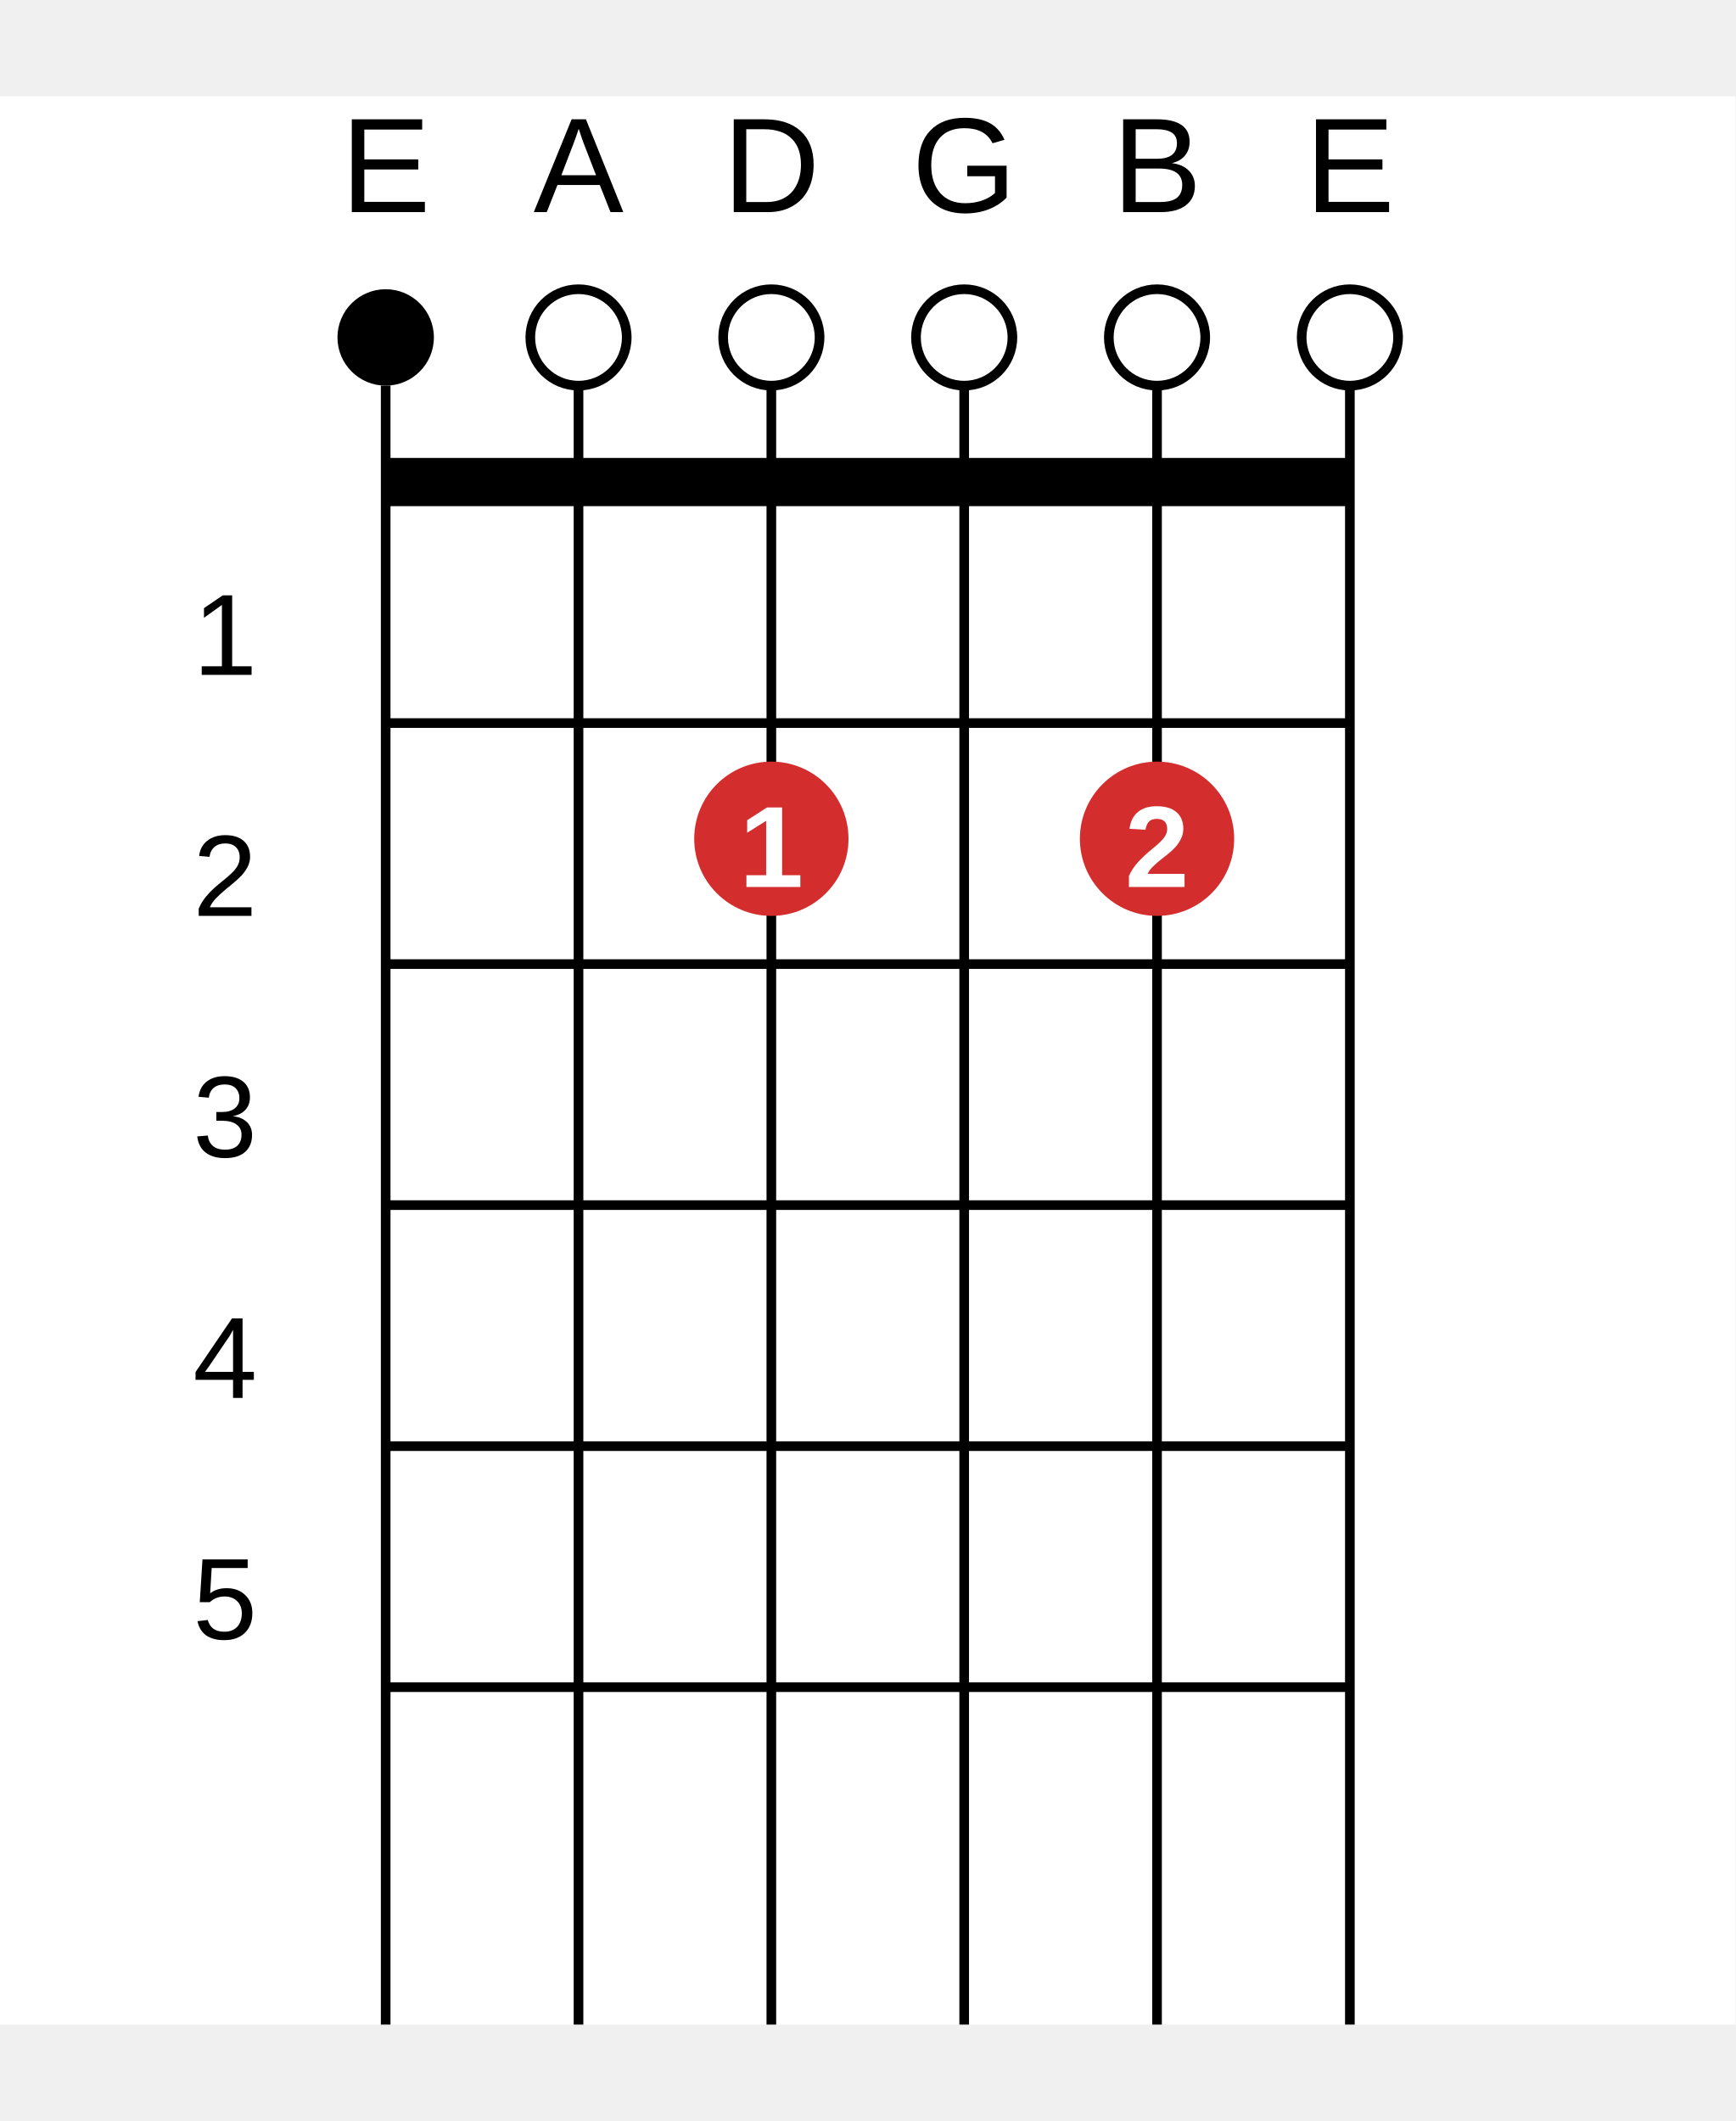
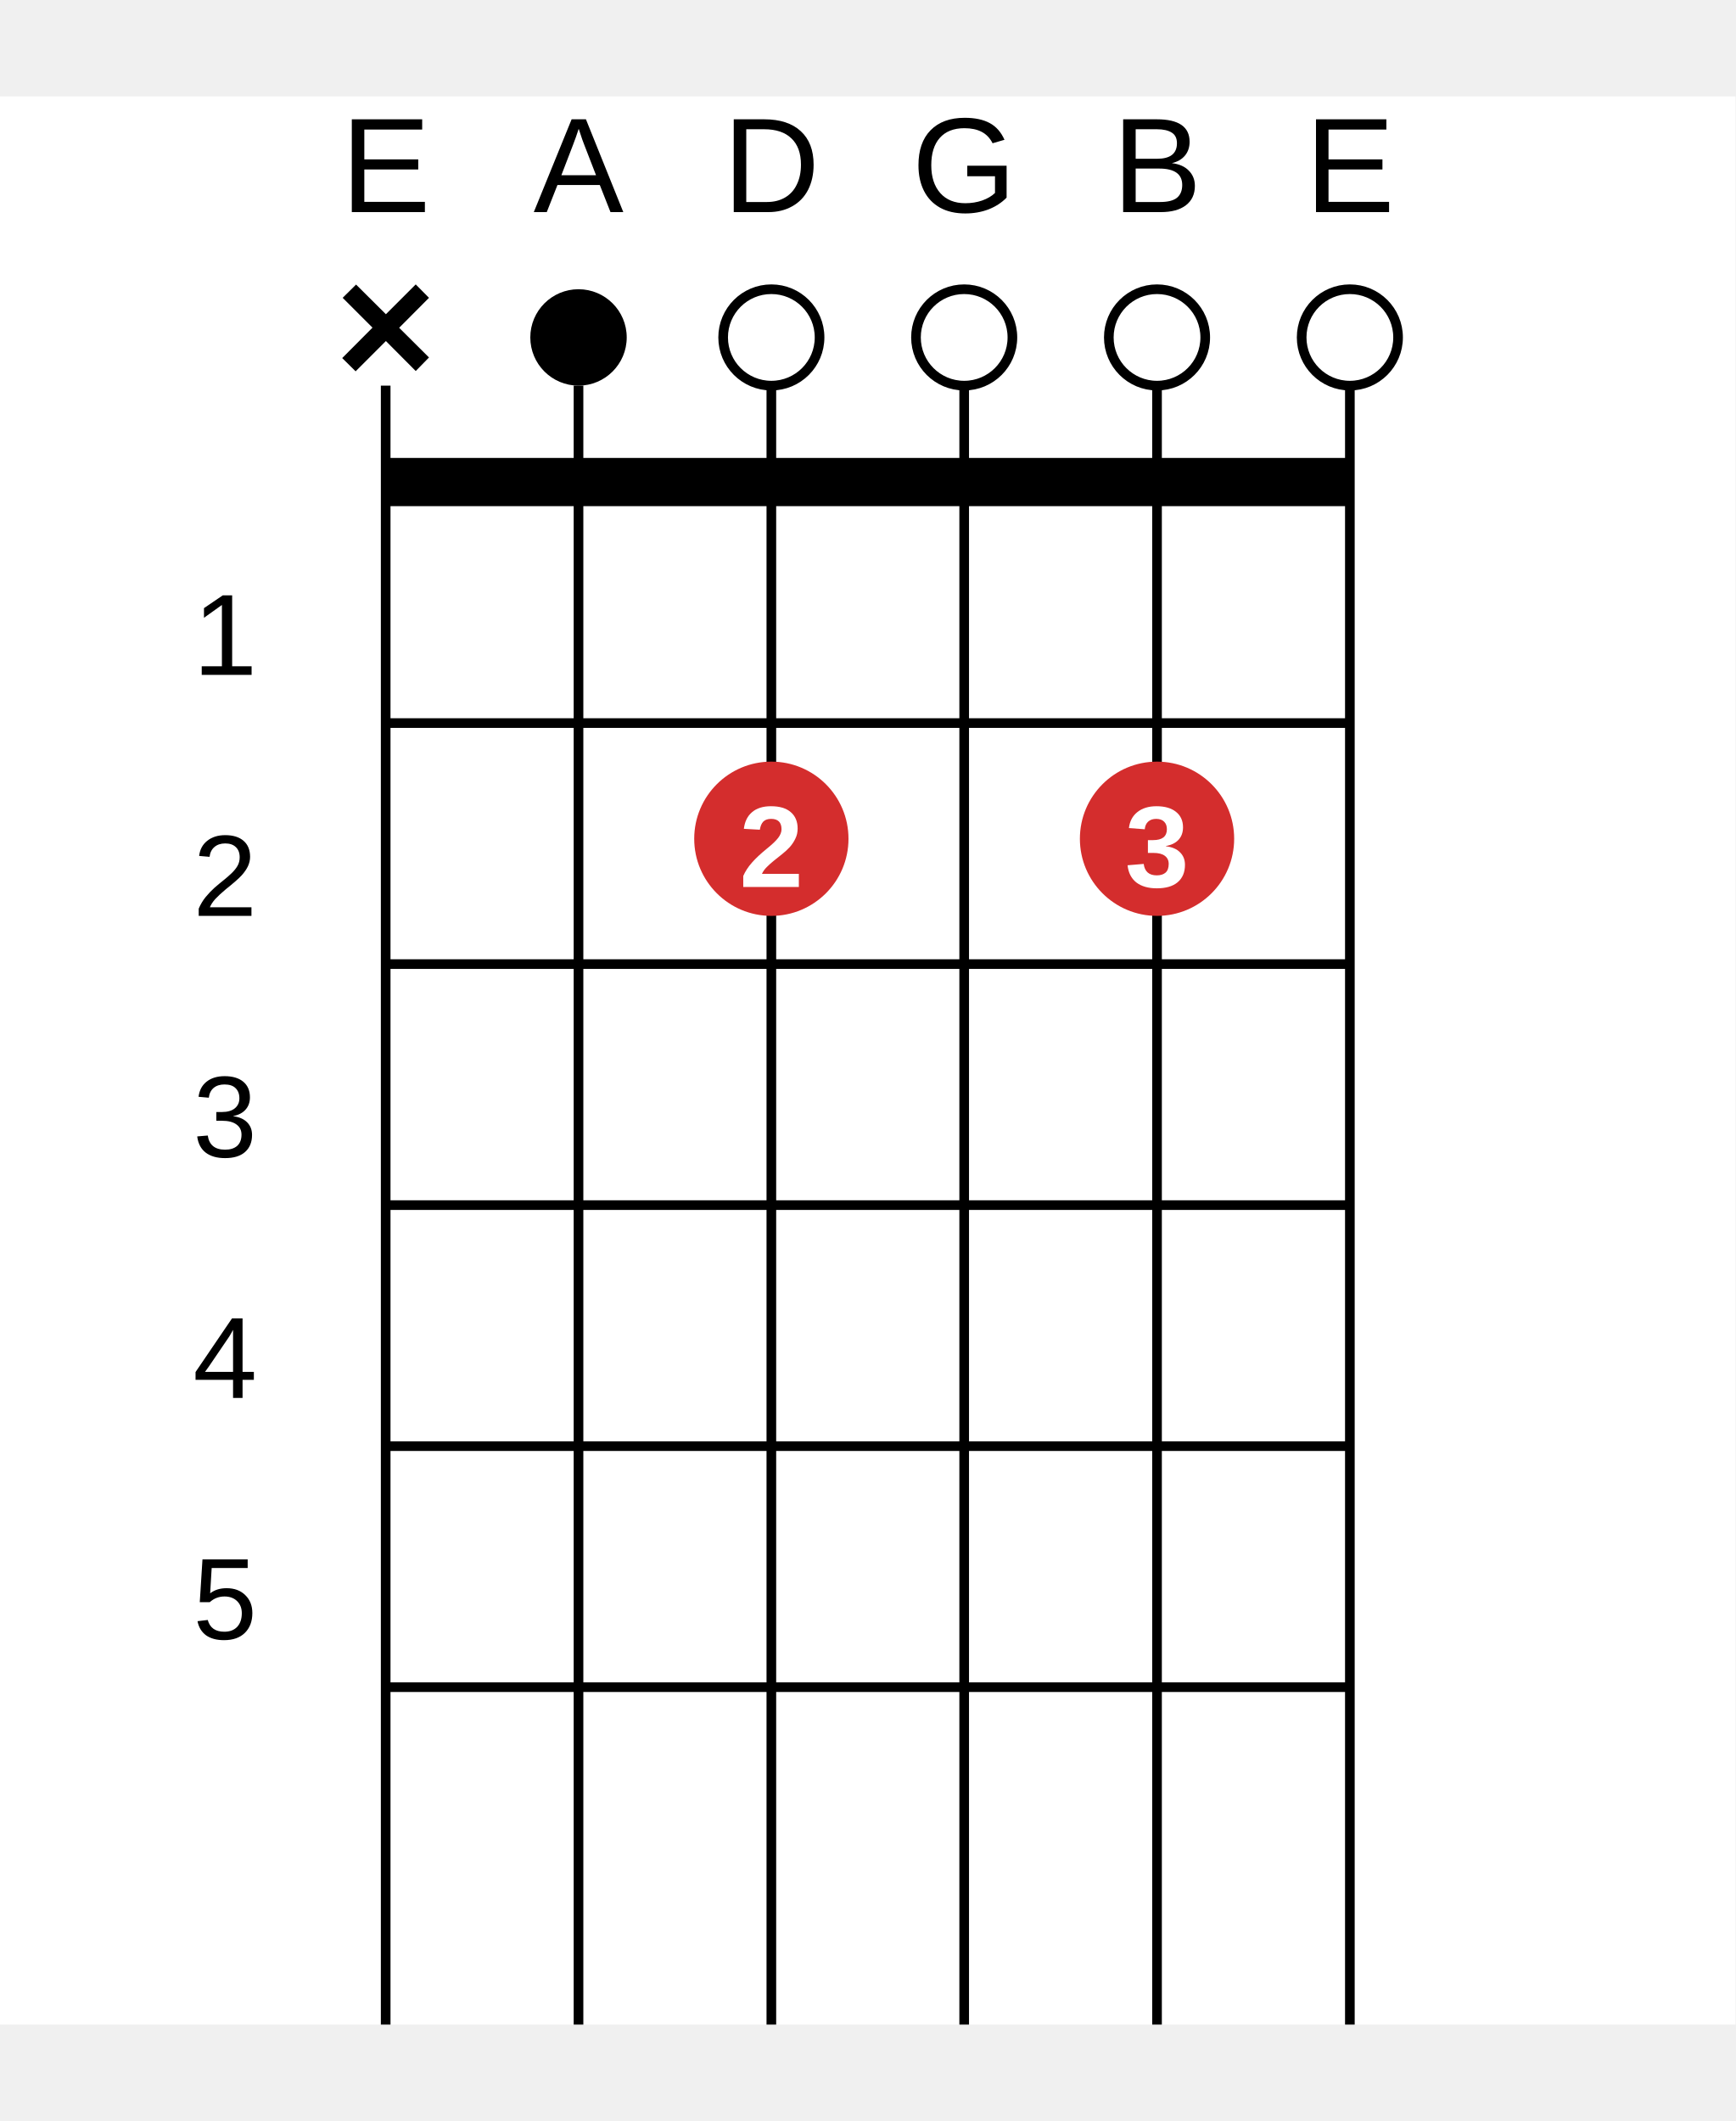
<svg xmlns="http://www.w3.org/2000/svg" width="180" height="220" viewBox="0 0 180 220" aria-label="A7">
  <g transform="translate(0, 10)">
    <rect width="180" height="200" fill="#fff" />
    <text x="40" y="12" font-size="14" font-family="Arial" fill="#000" text-anchor="middle">E</text>
    <text x="60" y="12" font-size="14" font-family="Arial" fill="#000" text-anchor="middle">A</text>
    <text x="80" y="12" font-size="14" font-family="Arial" fill="#000" text-anchor="middle">D</text>
    <text x="100" y="12" font-size="14" font-family="Arial" fill="#000" text-anchor="middle">G</text>
    <text x="120" y="12" font-size="14" font-family="Arial" fill="#000" text-anchor="middle">B</text>
    <text x="140" y="12" font-size="14" font-family="Arial" fill="#000" text-anchor="middle">E</text>
    <line x1="40" y1="30" x2="40" y2="200" stroke="#000" stroke-width="1" />
    <line x1="60" y1="30" x2="60" y2="200" stroke="#000" stroke-width="1" />
    <line x1="80" y1="30" x2="80" y2="200" stroke="#000" stroke-width="1" />
    <line x1="100" y1="30" x2="100" y2="200" stroke="#000" stroke-width="1" />
    <line x1="120" y1="30" x2="120" y2="200" stroke="#000" stroke-width="1" />
    <line x1="140" y1="30" x2="140" y2="200" stroke="#000" stroke-width="1" />
    <line x1="40" y1="40" x2="140" y2="40" stroke="#000" stroke-width="5" />
    <line x1="40" y1="65" x2="140" y2="65" stroke="#000" stroke-width="1" />
    <line x1="40" y1="90" x2="140" y2="90" stroke="#000" stroke-width="1" />
    <line x1="40" y1="115" x2="140" y2="115" stroke="#000" stroke-width="1" />
    <line x1="40" y1="140" x2="140" y2="140" stroke="#000" stroke-width="1" />
    <line x1="40" y1="165" x2="140" y2="165" stroke="#000" stroke-width="1" />
    <text x="20" y="60" font-size="12" font-family="Arial" fill="#000">1</text>
    <text x="20" y="85" font-size="12" font-family="Arial" fill="#000">2</text>
    <text x="20" y="110" font-size="12" font-family="Arial" fill="#000">3</text>
    <text x="20" y="135" font-size="12" font-family="Arial" fill="#000">4</text>
    <text x="20" y="160" font-size="12" font-family="Arial" fill="#000">5</text>
-     <circle cx="40" cy="25" r="5" fill="black" />
-     <circle cx="60" cy="25" r="5" fill="white" stroke="#000" stroke-width="1" />
+     <text x="40" y="30" font-size="18" font-family="Arial" fill="#000" text-anchor="middle" font-weight="bold">×</text>
+     <circle cx="60" cy="25" r="5" fill="black" />
    <circle cx="80" cy="25" r="5" fill="white" stroke="#000" stroke-width="1" />
    <circle cx="100" cy="25" r="5" fill="white" stroke="#000" stroke-width="1" />
    <circle cx="120" cy="25" r="5" fill="white" stroke="#000" stroke-width="1" />
    <circle cx="140" cy="25" r="5" fill="white" stroke="#000" stroke-width="1" />
    <circle cx="80" cy="77" r="8" fill="#D42D2D" />
-     <text x="80" y="82" font-size="12" font-family="Arial" fill="#fff" text-anchor="middle" font-weight="bold">1</text>
+     <text x="80" y="82" font-size="12" font-family="Arial" fill="#fff" text-anchor="middle" font-weight="bold">2</text>
    <circle cx="120" cy="77" r="8" fill="#D42D2D" />
-     <text x="120" y="82" font-size="12" font-family="Arial" fill="#fff" text-anchor="middle" font-weight="bold">2</text>
+     <text x="120" y="82" font-size="12" font-family="Arial" fill="#fff" text-anchor="middle" font-weight="bold">3</text>
  </g>
</svg>
